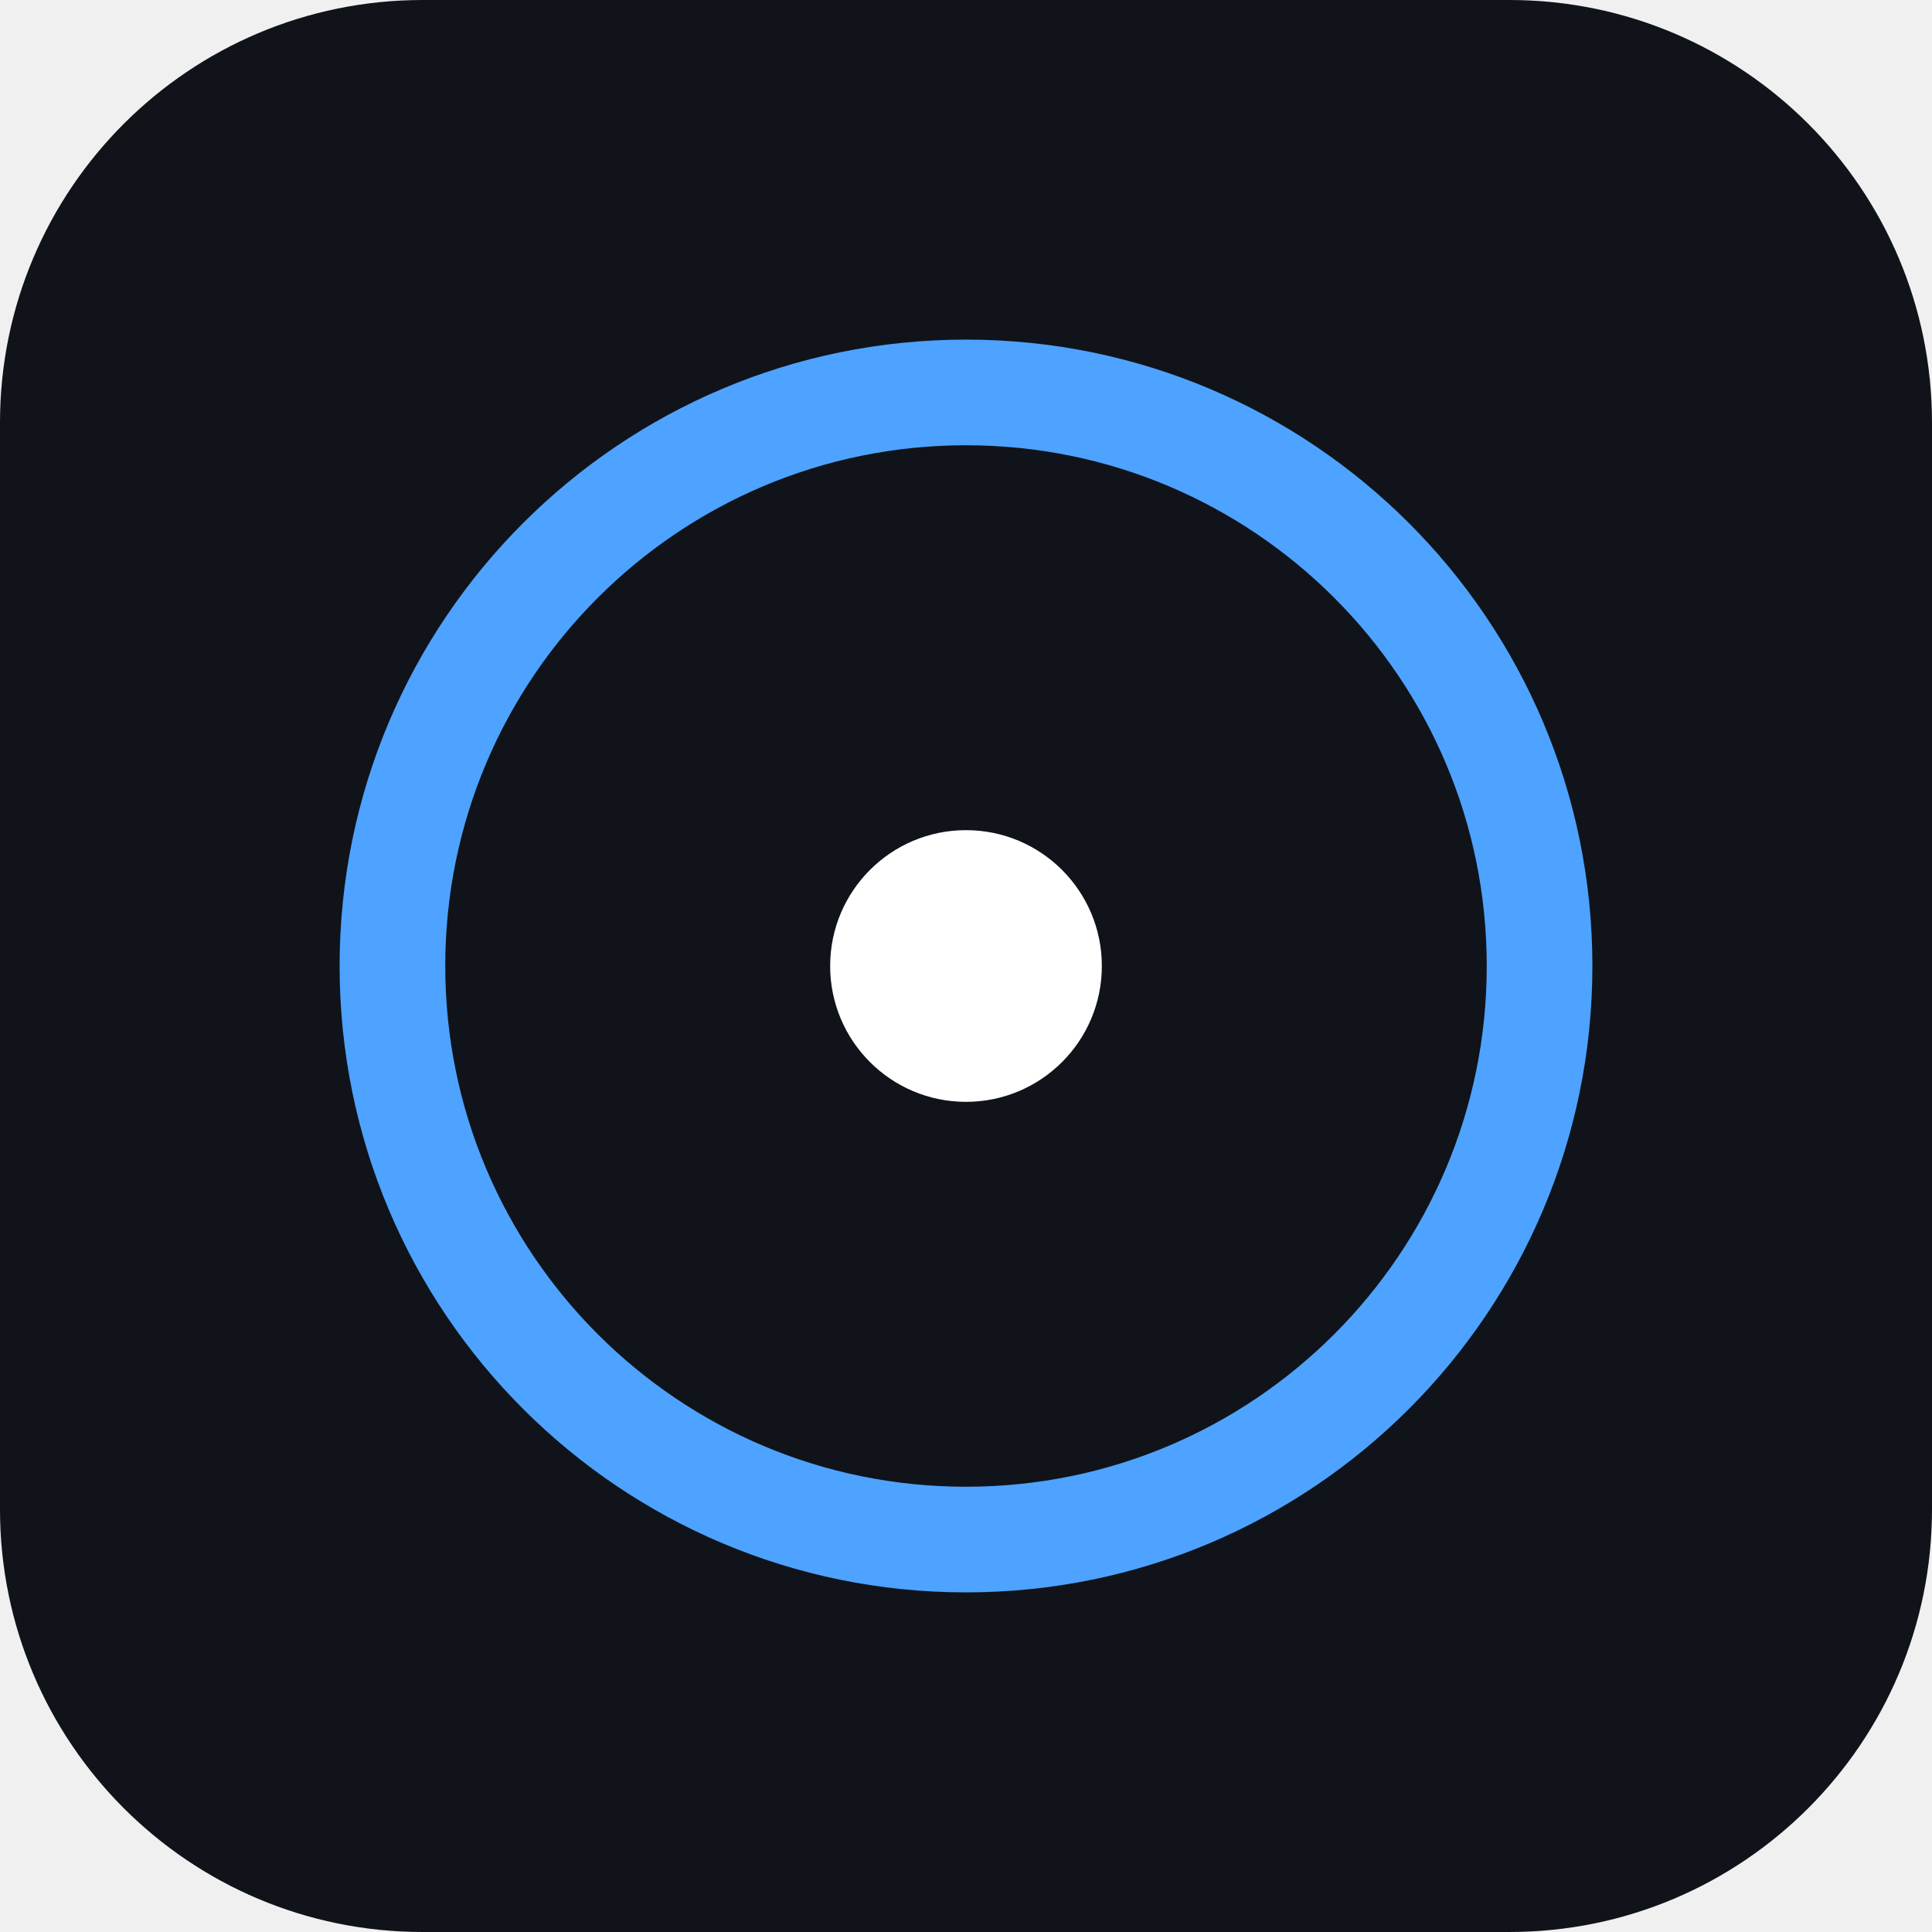
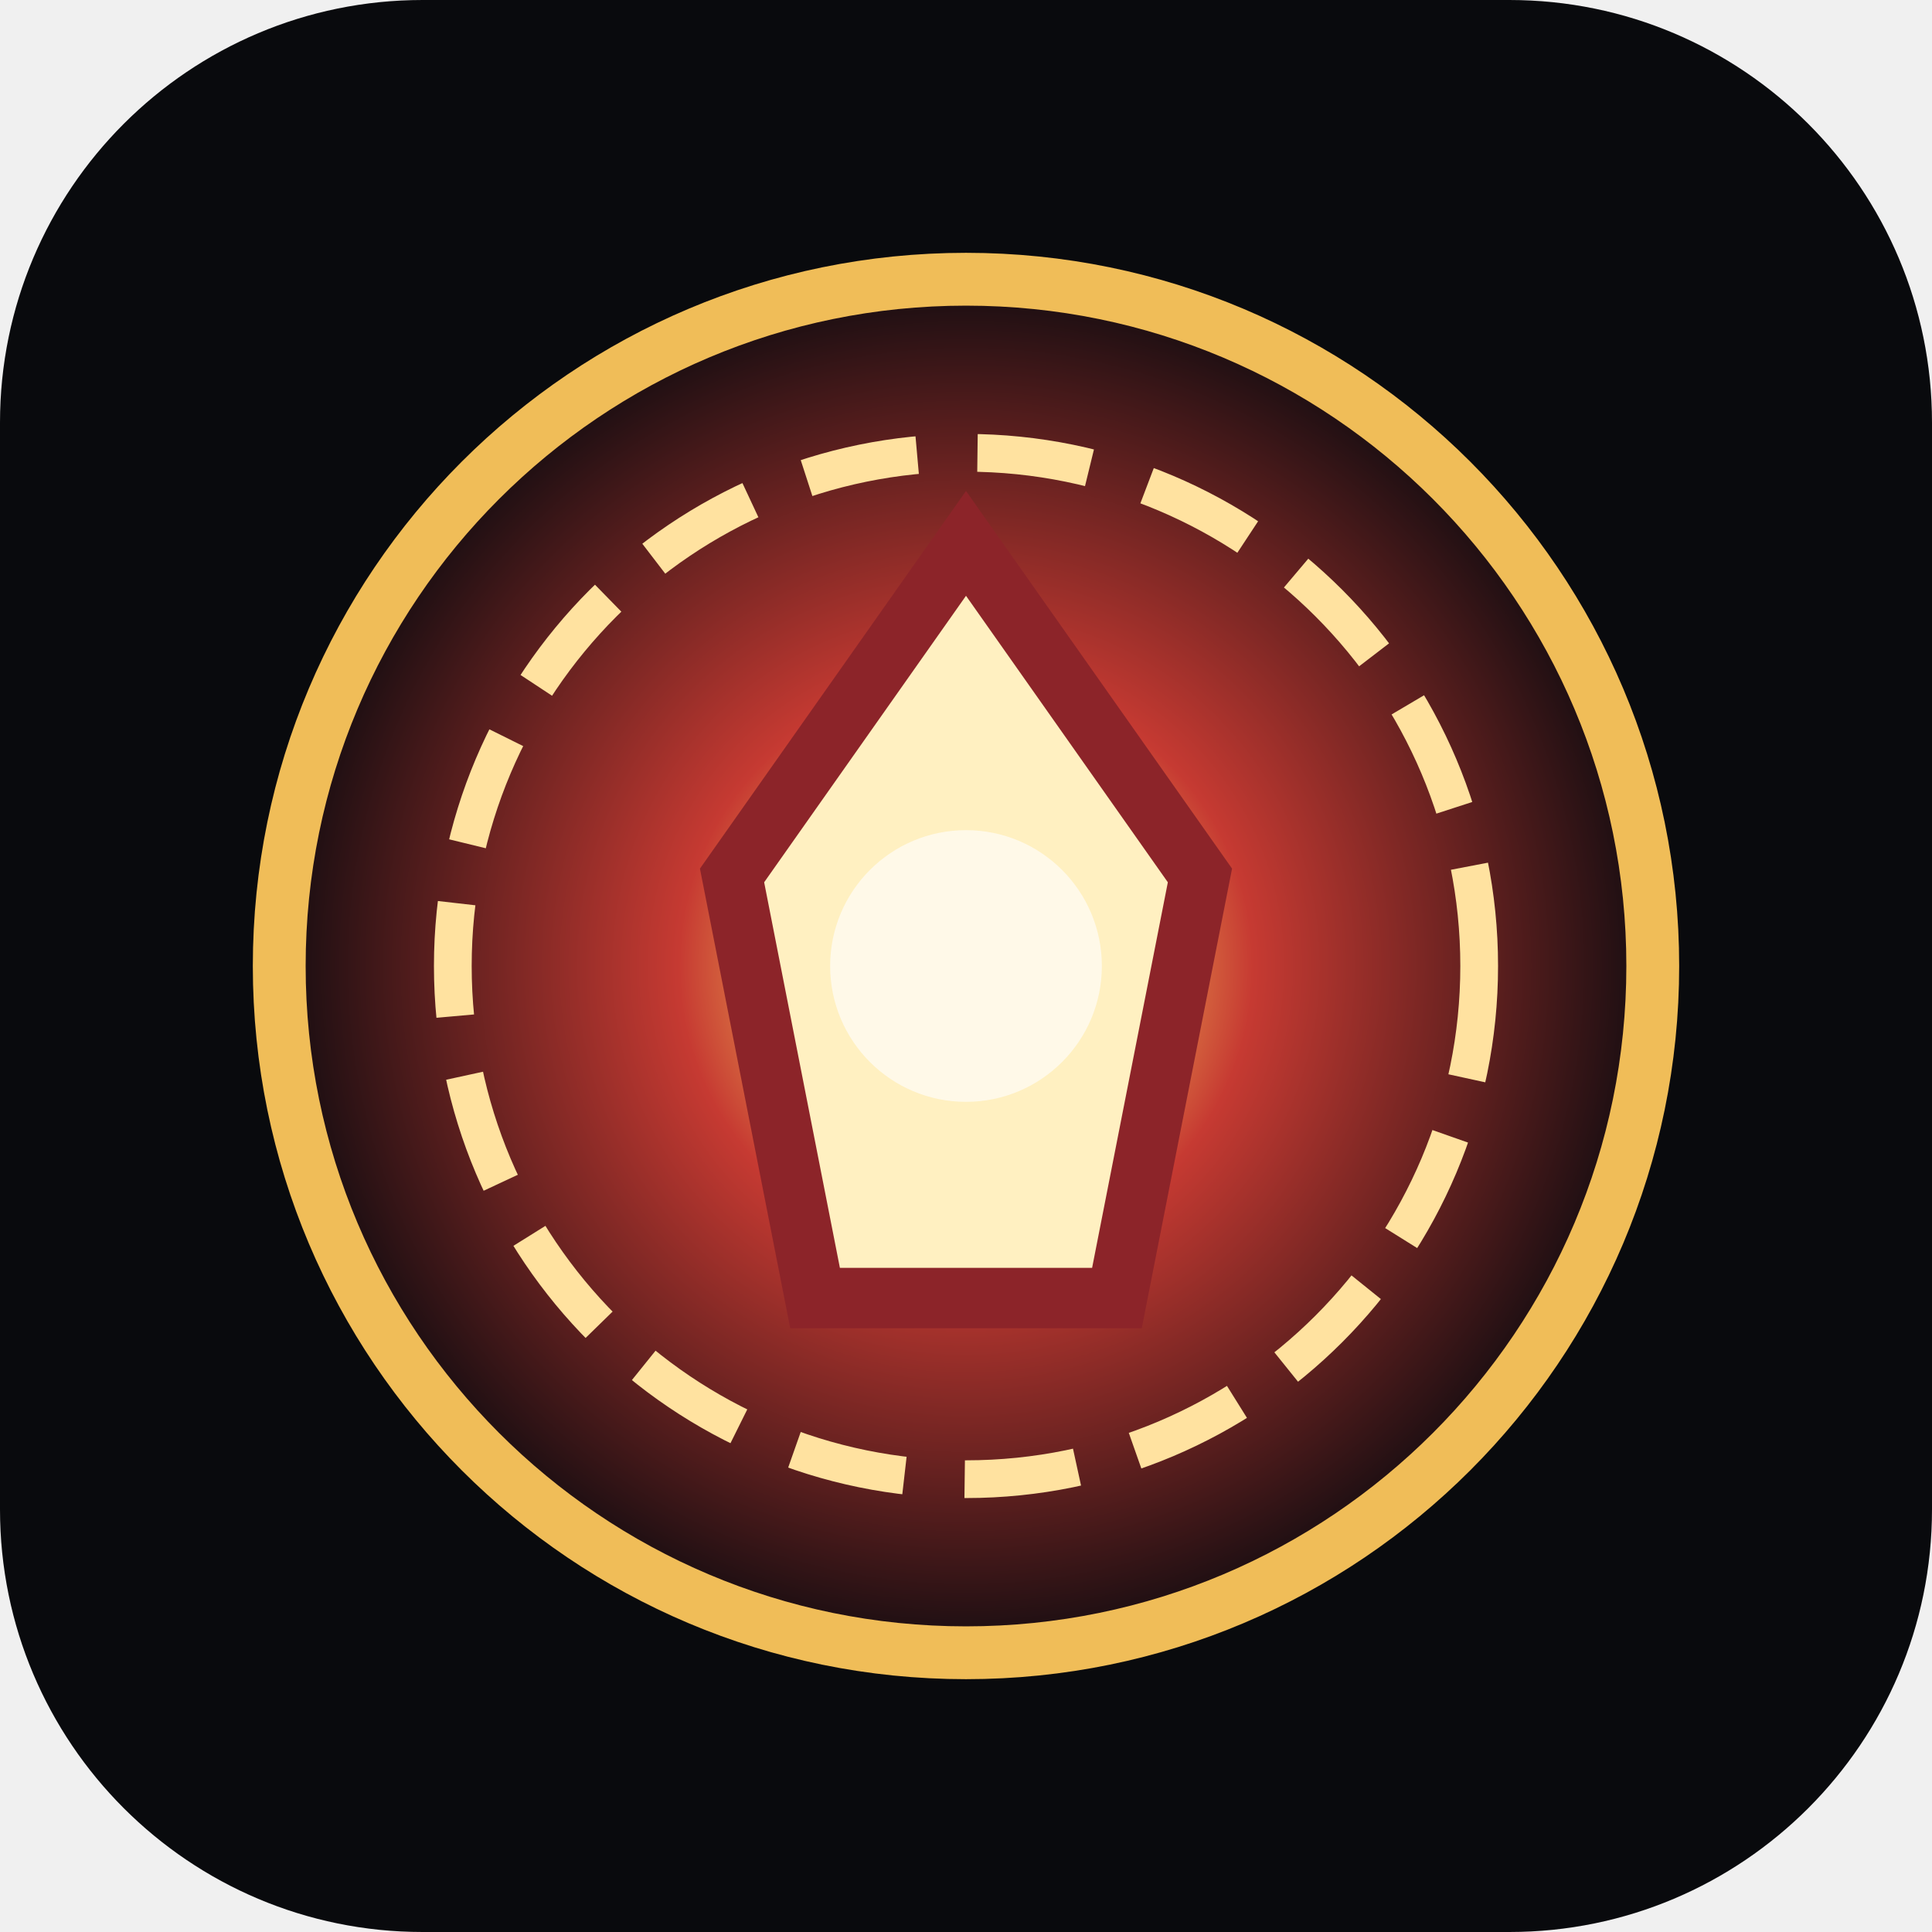
<svg xmlns="http://www.w3.org/2000/svg" viewBox="0 0 256 256">
-   <rect width="256" height="256" rx="56" fill="#10131a" />
-   <circle cx="128" cy="128" r="76" fill="none" stroke="#4da3ff" stroke-width="14" />
-   <circle cx="128" cy="128" r="18" fill="#fff" />
+   <defs>
+     <radialGradient id="g">
+       <stop stop-color="#fff2c8" />
+       <stop offset=".18" stop-color="#f3bd58" />
+       <stop offset=".42" stop-color="#c63a32" />
+       <stop offset="1" stop-color="#170d11" />
+     </radialGradient>
+   </defs>
+   <rect width="256" height="256" rx="56" fill="#090a0d" />
+   <circle cx="128" cy="128" r="91" fill="url(#g)" stroke="#f0bd58" stroke-width="7" />
+   <circle cx="128" cy="128" r="68" fill="none" stroke="#ffe2a0" stroke-width="5" stroke-dasharray="15 8" />
+   <path d="M128 72 159 116 148 172 108 172 97 116Z" fill="#fff0c1" stroke="#8c2429" stroke-width="8" />
+   <circle cx="128" cy="128" r="18" fill="#fff9e8" />
</svg>
